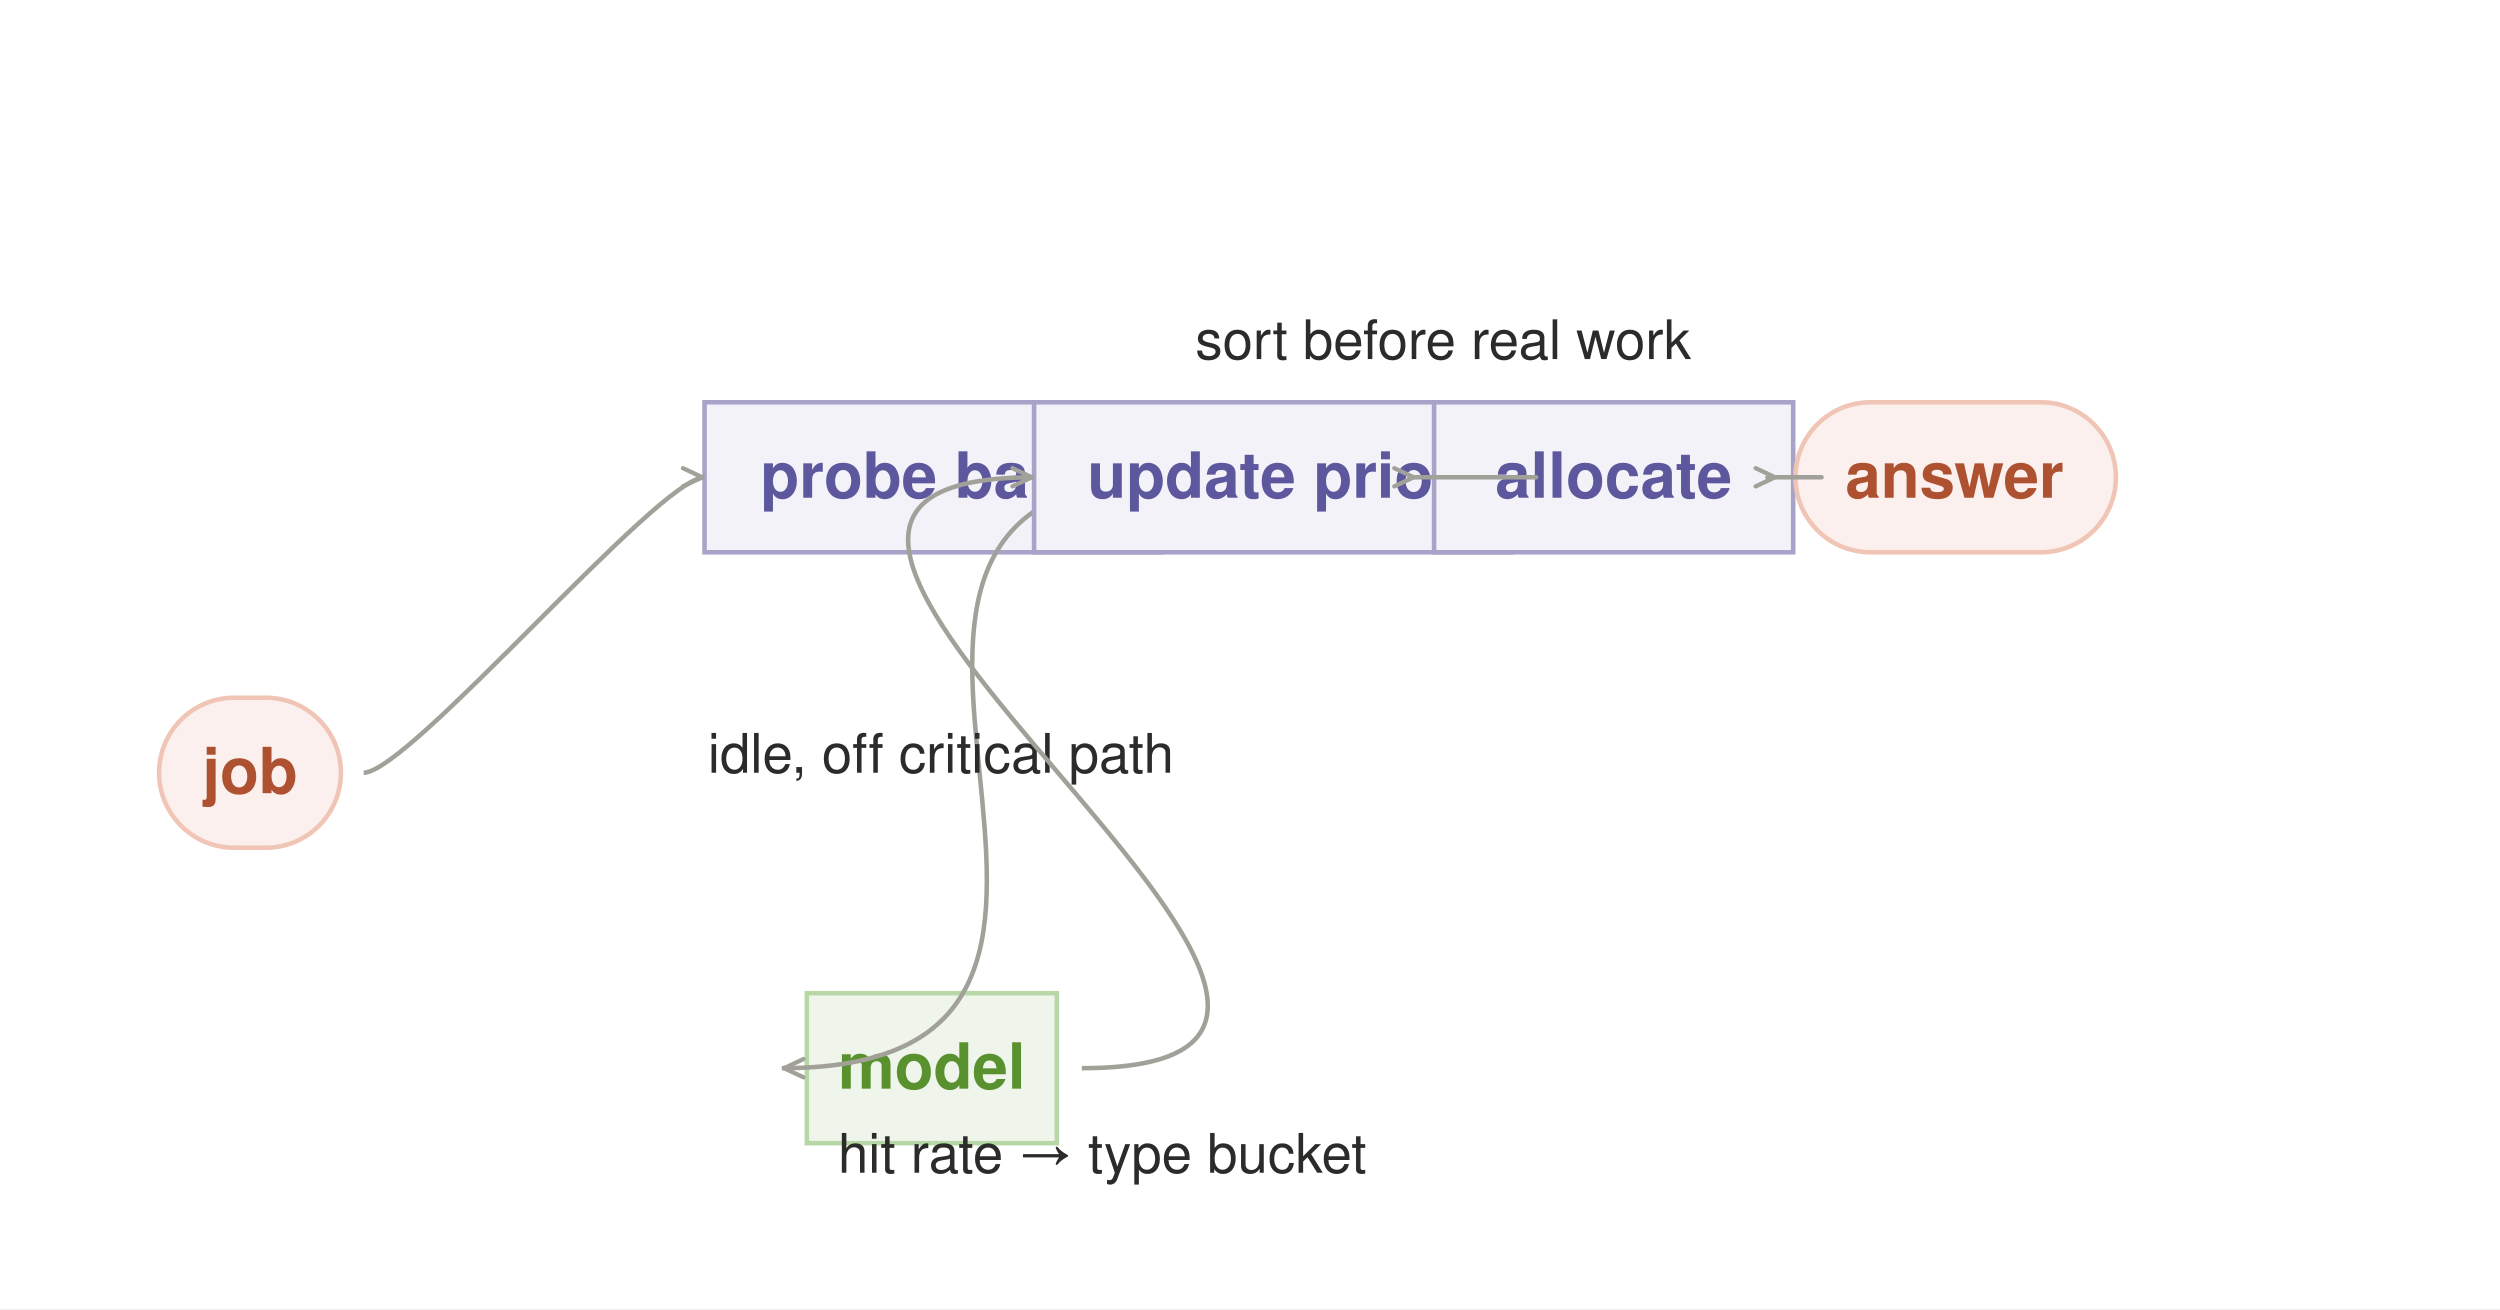
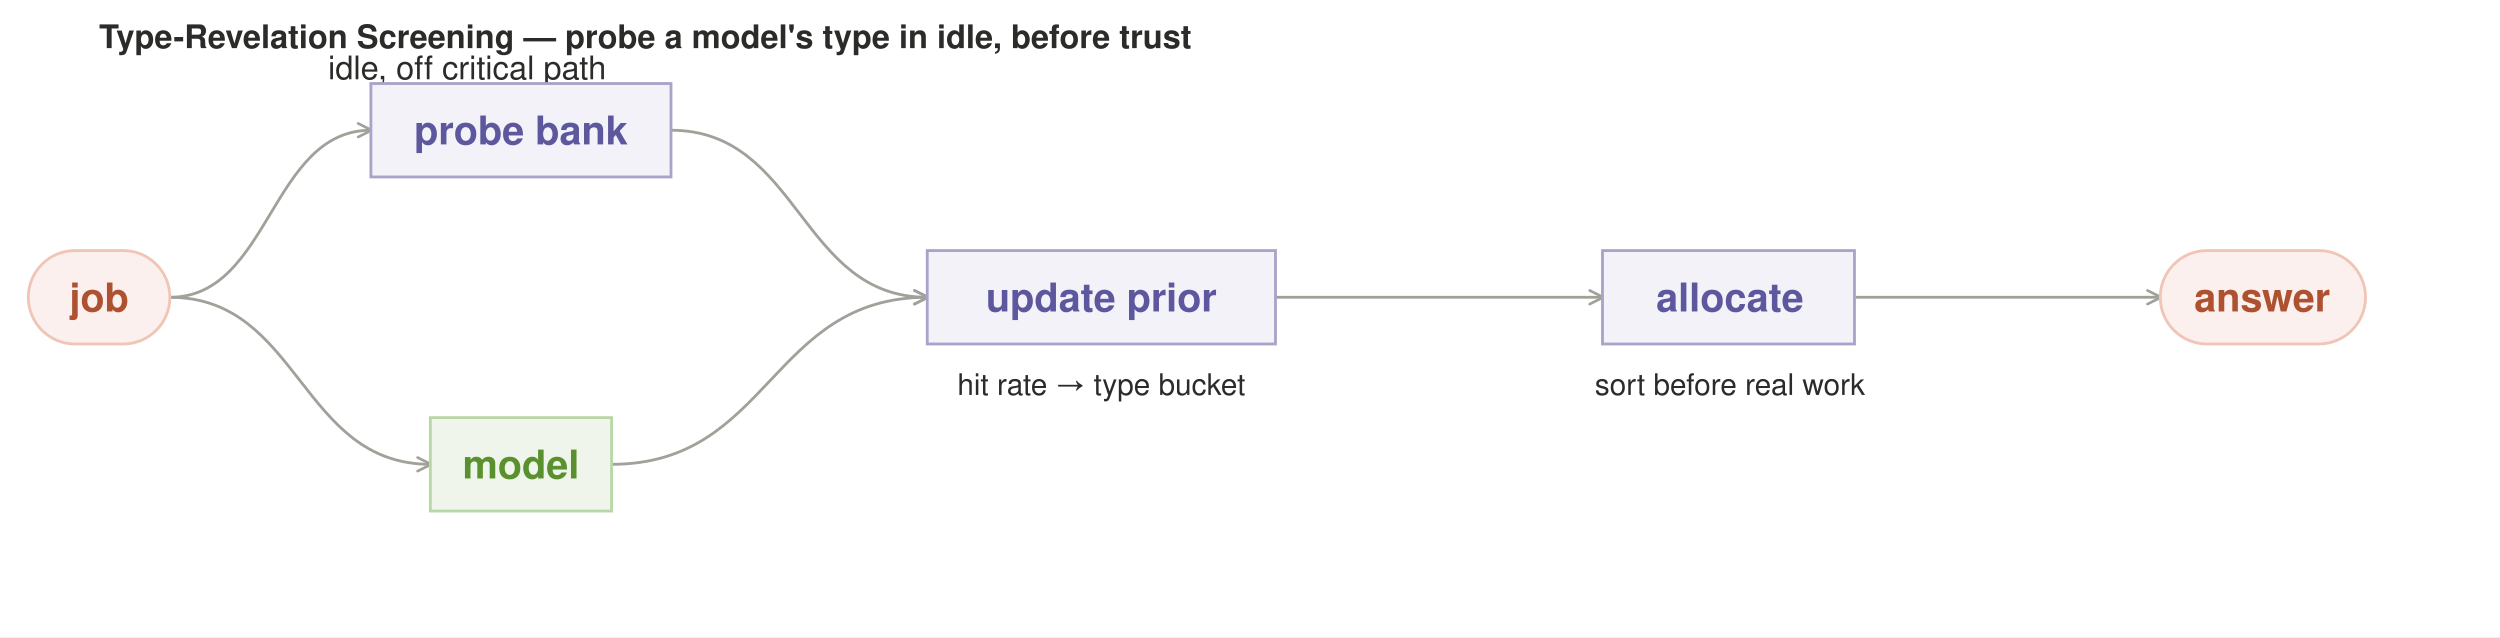
- <svg xmlns="http://www.w3.org/2000/svg" viewBox="0 0 1100 576" font-family="Avenir Next, Nunito, Segoe UI, Helvetica, Arial, sans-serif">
+ <svg xmlns="http://www.w3.org/2000/svg" viewBox="0 0 1766 450" font-family="Avenir Next, Nunito, Segoe UI, Helvetica, Arial, sans-serif">
  <defs>
-     <marker id="ha" markerWidth="14" markerHeight="14" refX="11" refY="5" orient="auto" markerUnits="userSpaceOnUse">
-       <path d="M1.5 1 L10 5 L1.5 9" fill="none" stroke="#a1a099" stroke-width="1.9" stroke-linecap="round" stroke-linejoin="round" />
+     <marker id="ha" markerWidth="13.3" markerHeight="13.3" refX="11" refY="7.0" orient="auto" markerUnits="userSpaceOnUse">
+       <path d="M2 2.2 L11.5 7.0 L2 11.8" fill="none" stroke="#a1a099" stroke-width="1.9" stroke-linecap="round" stroke-linejoin="round" />
    </marker>
-     <marker id="Ha" markerWidth="19" markerHeight="19" refX="13" refY="6.5" orient="auto" markerUnits="userSpaceOnUse">
-       <path d="M2 1.5 L12.5 6.5 L2 11.5" fill="none" stroke="#a1a099" stroke-width="3" stroke-linecap="round" stroke-linejoin="round" />
+     <marker id="Ha" markerWidth="18.1" markerHeight="18.1" refX="15" refY="9.5" orient="auto" markerUnits="userSpaceOnUse">
+       <path d="M2 3.0 L15.6 9.5 L2 16.0" fill="none" stroke="#a1a099" stroke-width="3.0" stroke-linecap="round" stroke-linejoin="round" />
    </marker>
-     <marker id="hg" markerWidth="14" markerHeight="14" refX="11" refY="5" orient="auto" markerUnits="userSpaceOnUse">
-       <path d="M1.5 1 L10 5 L1.5 9" fill="none" stroke="#5a912f" stroke-width="1.9" stroke-linecap="round" stroke-linejoin="round" />
+     <marker id="hg" markerWidth="13.3" markerHeight="13.3" refX="11" refY="7.0" orient="auto" markerUnits="userSpaceOnUse">
+       <path d="M2 2.2 L11.5 7.0 L2 11.8" fill="none" stroke="#5a912f" stroke-width="1.9" stroke-linecap="round" stroke-linejoin="round" />
    </marker>
-     <marker id="Hg" markerWidth="19" markerHeight="19" refX="13" refY="6.5" orient="auto" markerUnits="userSpaceOnUse">
-       <path d="M2 1.5 L12.5 6.5 L2 11.5" fill="none" stroke="#5a912f" stroke-width="3" stroke-linecap="round" stroke-linejoin="round" />
+     <marker id="Hg" markerWidth="18.1" markerHeight="18.1" refX="15" refY="9.5" orient="auto" markerUnits="userSpaceOnUse">
+       <path d="M2 3.0 L15.6 9.5 L2 16.0" fill="none" stroke="#5a912f" stroke-width="3.0" stroke-linecap="round" stroke-linejoin="round" />
    </marker>
-     <marker id="hp" markerWidth="14" markerHeight="14" refX="11" refY="5" orient="auto" markerUnits="userSpaceOnUse">
-       <path d="M1.5 1 L10 5 L1.5 9" fill="none" stroke="#5d579d" stroke-width="1.9" stroke-linecap="round" stroke-linejoin="round" />
+     <marker id="hp" markerWidth="13.3" markerHeight="13.3" refX="11" refY="7.0" orient="auto" markerUnits="userSpaceOnUse">
+       <path d="M2 2.2 L11.5 7.0 L2 11.8" fill="none" stroke="#5d579d" stroke-width="1.9" stroke-linecap="round" stroke-linejoin="round" />
    </marker>
-     <marker id="Hp" markerWidth="19" markerHeight="19" refX="13" refY="6.5" orient="auto" markerUnits="userSpaceOnUse">
-       <path d="M2 1.5 L12.5 6.5 L2 11.5" fill="none" stroke="#5d579d" stroke-width="3" stroke-linecap="round" stroke-linejoin="round" />
+     <marker id="Hp" markerWidth="18.1" markerHeight="18.1" refX="15" refY="9.5" orient="auto" markerUnits="userSpaceOnUse">
+       <path d="M2 3.0 L15.6 9.5 L2 16.0" fill="none" stroke="#5d579d" stroke-width="3.0" stroke-linecap="round" stroke-linejoin="round" />
    </marker>
-     <marker id="hc" markerWidth="14" markerHeight="14" refX="11" refY="5" orient="auto" markerUnits="userSpaceOnUse">
-       <path d="M1.5 1 L10 5 L1.5 9" fill="none" stroke="#ad5130" stroke-width="1.9" stroke-linecap="round" stroke-linejoin="round" />
+     <marker id="hc" markerWidth="13.3" markerHeight="13.3" refX="11" refY="7.0" orient="auto" markerUnits="userSpaceOnUse">
+       <path d="M2 2.2 L11.5 7.0 L2 11.8" fill="none" stroke="#ad5130" stroke-width="1.9" stroke-linecap="round" stroke-linejoin="round" />
    </marker>
-     <marker id="Hc" markerWidth="19" markerHeight="19" refX="13" refY="6.5" orient="auto" markerUnits="userSpaceOnUse">
-       <path d="M2 1.5 L12.5 6.5 L2 11.5" fill="none" stroke="#ad5130" stroke-width="3" stroke-linecap="round" stroke-linejoin="round" />
+     <marker id="Hc" markerWidth="18.1" markerHeight="18.1" refX="15" refY="9.5" orient="auto" markerUnits="userSpaceOnUse">
+       <path d="M2 3.0 L15.6 9.5 L2 16.0" fill="none" stroke="#ad5130" stroke-width="3.0" stroke-linecap="round" stroke-linejoin="round" />
    </marker>
-     <marker id="hk" markerWidth="14" markerHeight="14" refX="11" refY="5" orient="auto" markerUnits="userSpaceOnUse">
-       <path d="M1.5 1 L10 5 L1.5 9" fill="none" stroke="#2b2b29" stroke-width="1.9" stroke-linecap="round" stroke-linejoin="round" />
+     <marker id="hk" markerWidth="13.3" markerHeight="13.3" refX="11" refY="7.0" orient="auto" markerUnits="userSpaceOnUse">
+       <path d="M2 2.2 L11.5 7.0 L2 11.8" fill="none" stroke="#2b2b29" stroke-width="1.9" stroke-linecap="round" stroke-linejoin="round" />
    </marker>
-     <marker id="Hk" markerWidth="19" markerHeight="19" refX="13" refY="6.5" orient="auto" markerUnits="userSpaceOnUse">
-       <path d="M2 1.5 L12.5 6.5 L2 11.5" fill="none" stroke="#2b2b29" stroke-width="3" stroke-linecap="round" stroke-linejoin="round" />
+     <marker id="Hk" markerWidth="18.1" markerHeight="18.1" refX="15" refY="9.5" orient="auto" markerUnits="userSpaceOnUse">
+       <path d="M2 3.0 L15.6 9.5 L2 16.0" fill="none" stroke="#2b2b29" stroke-width="3.0" stroke-linecap="round" stroke-linejoin="round" />
    </marker>
  </defs>
-   <rect width="1100" height="576" fill="#fff" />
-   <rect x="70" y="307" width="80" height="66" rx="33" fill="#fbf0ed" stroke="#f0c5b6" stroke-width="2" />
-   <text x="110" y="349" text-anchor="middle" fill="#ad5130" font-size="28" font-weight="600">job</text>
-   <rect x="310" y="177" width="201" height="66" fill="#f3f2f9" stroke="#a9a3c9" stroke-width="2" />
-   <text x="410" y="219" text-anchor="middle" fill="#5d579d" font-size="28" font-weight="600">probe bank</text>
-   <rect x="355" y="437" width="110" height="66" fill="#eff5ea" stroke="#b8d7a6" stroke-width="2" />
-   <text x="410" y="479" text-anchor="middle" fill="#5a912f" font-size="28" font-weight="600">model</text>
-   <path d="M160 340 C180 340, 290 210, 310 210" fill="none" stroke="#a1a099" stroke-width="2" marker-end="url(#ha)" />
-   <path d="M518 210 C318 210, 544 470, 344 470" fill="none" stroke="#a1a099" stroke-width="2" marker-end="url(#ha)" />
-   <text x="414" y="340" text-anchor="middle" fill="#2b2b29" font-size="24">idle, off critical path</text>
-   <rect x="455" y="177" width="210" height="66" fill="#f3f2f9" stroke="#a9a3c9" stroke-width="2" />
-   <text x="560" y="219" text-anchor="middle" fill="#5d579d" font-size="28" font-weight="600">update prior</text>
-   <path d="M476 470 C676 470, 255 210, 455 210" fill="none" stroke="#a1a099" stroke-width="2" marker-end="url(#ha)" />
-   <text x="485" y="516" text-anchor="middle" fill="#2b2b29" font-size="24">hit rate → type bucket</text>
-   <rect x="631" y="177" width="158" height="66" fill="#f3f2f9" stroke="#a9a3c9" stroke-width="2" />
-   <text x="710" y="219" text-anchor="middle" fill="#5d579d" font-size="28" font-weight="600">allocate</text>
-   <path d="M673 210 C693 210, 603 210, 623 210" fill="none" stroke="#a1a099" stroke-width="2" marker-end="url(#ha)" />
-   <text x="635" y="158" text-anchor="middle" fill="#2b2b29" font-size="24">sort before real work</text>
-   <rect x="790" y="177" width="141" height="66" rx="33" fill="#fbf0ed" stroke="#f0c5b6" stroke-width="2" />
-   <text x="860" y="219" text-anchor="middle" fill="#ad5130" font-size="28" font-weight="600">answer</text>
-   <path d="M797 210 C817 210, 762 210, 782 210" fill="none" stroke="#a1a099" stroke-width="2" marker-end="url(#ha)" />
+   <rect width="1766" height="450" fill="#fff" />
+   <text x="70" y="34" text-anchor="start" fill="#2b2b29" font-size="23" font-weight="700">Type-Revelation Screening — probe a model's type in idle, before trust</text>
+   <text x="330" y="56" text-anchor="middle" fill="#2b2b29" font-size="23">idle, off critical path</text>
+   <path d="M 120 210 C 191 210, 191 92, 262 92" fill="none" stroke="#a1a099" stroke-width="2" marker-end="url(#ha)" />
+   <path d="M 120 210 C 212 210, 212 328, 304 328" fill="none" stroke="#a1a099" stroke-width="2" marker-end="url(#ha)" />
+   <path d="M 474 92 C 565 92, 565 210, 655 210" fill="none" stroke="#a1a099" stroke-width="2" marker-end="url(#ha)" />
+   <path d="M 432 328 C 544 328, 544 210, 655 210" fill="none" stroke="#a1a099" stroke-width="2" marker-end="url(#ha)" />
+   <path d="M 901 210 C 1017 210, 1017 210, 1132 210" fill="none" stroke="#a1a099" stroke-width="2" marker-end="url(#ha)" />
+   <path d="M 1311 210 C 1418 210, 1418 210, 1526 210" fill="none" stroke="#a1a099" stroke-width="2" marker-end="url(#ha)" />
+   <rect x="20" y="177" width="100" height="66" rx="33" fill="#fbf0ed" stroke="#f0c5b6" stroke-width="2" />
+   <text x="70" y="220" text-anchor="middle" fill="#ad5130" font-size="28" font-weight="600">job</text>
+   <rect x="262" y="59" width="212" height="66" rx="0" fill="#f3f2f9" stroke="#a9a3c9" stroke-width="2" />
+   <text x="368" y="102" text-anchor="middle" fill="#5d579d" font-size="28" font-weight="600">probe bank</text>
+   <rect x="304" y="295" width="128" height="66" rx="0" fill="#eff5ea" stroke="#b8d7a6" stroke-width="2" />
+   <text x="368" y="338" text-anchor="middle" fill="#5a912f" font-size="28" font-weight="600">model</text>
+   <rect x="655" y="177" width="246" height="66" rx="0" fill="#f3f2f9" stroke="#a9a3c9" stroke-width="2" />
+   <text x="778" y="220" text-anchor="middle" fill="#5d579d" font-size="28" font-weight="600">update prior</text>
+   <text x="778" y="279" text-anchor="middle" fill="#2b2b29" font-size="21">hit rate → type bucket</text>
+   <rect x="1132" y="177" width="178" height="66" rx="0" fill="#f3f2f9" stroke="#a9a3c9" stroke-width="2" />
+   <text x="1222" y="220" text-anchor="middle" fill="#5d579d" font-size="28" font-weight="600">allocate</text>
+   <text x="1222" y="279" text-anchor="middle" fill="#2b2b29" font-size="21">sort before real work</text>
+   <rect x="1526" y="177" width="145" height="66" rx="33" fill="#fbf0ed" stroke="#f0c5b6" stroke-width="2" />
+   <text x="1598" y="220" text-anchor="middle" fill="#ad5130" font-size="28" font-weight="600">answer</text>
</svg>
